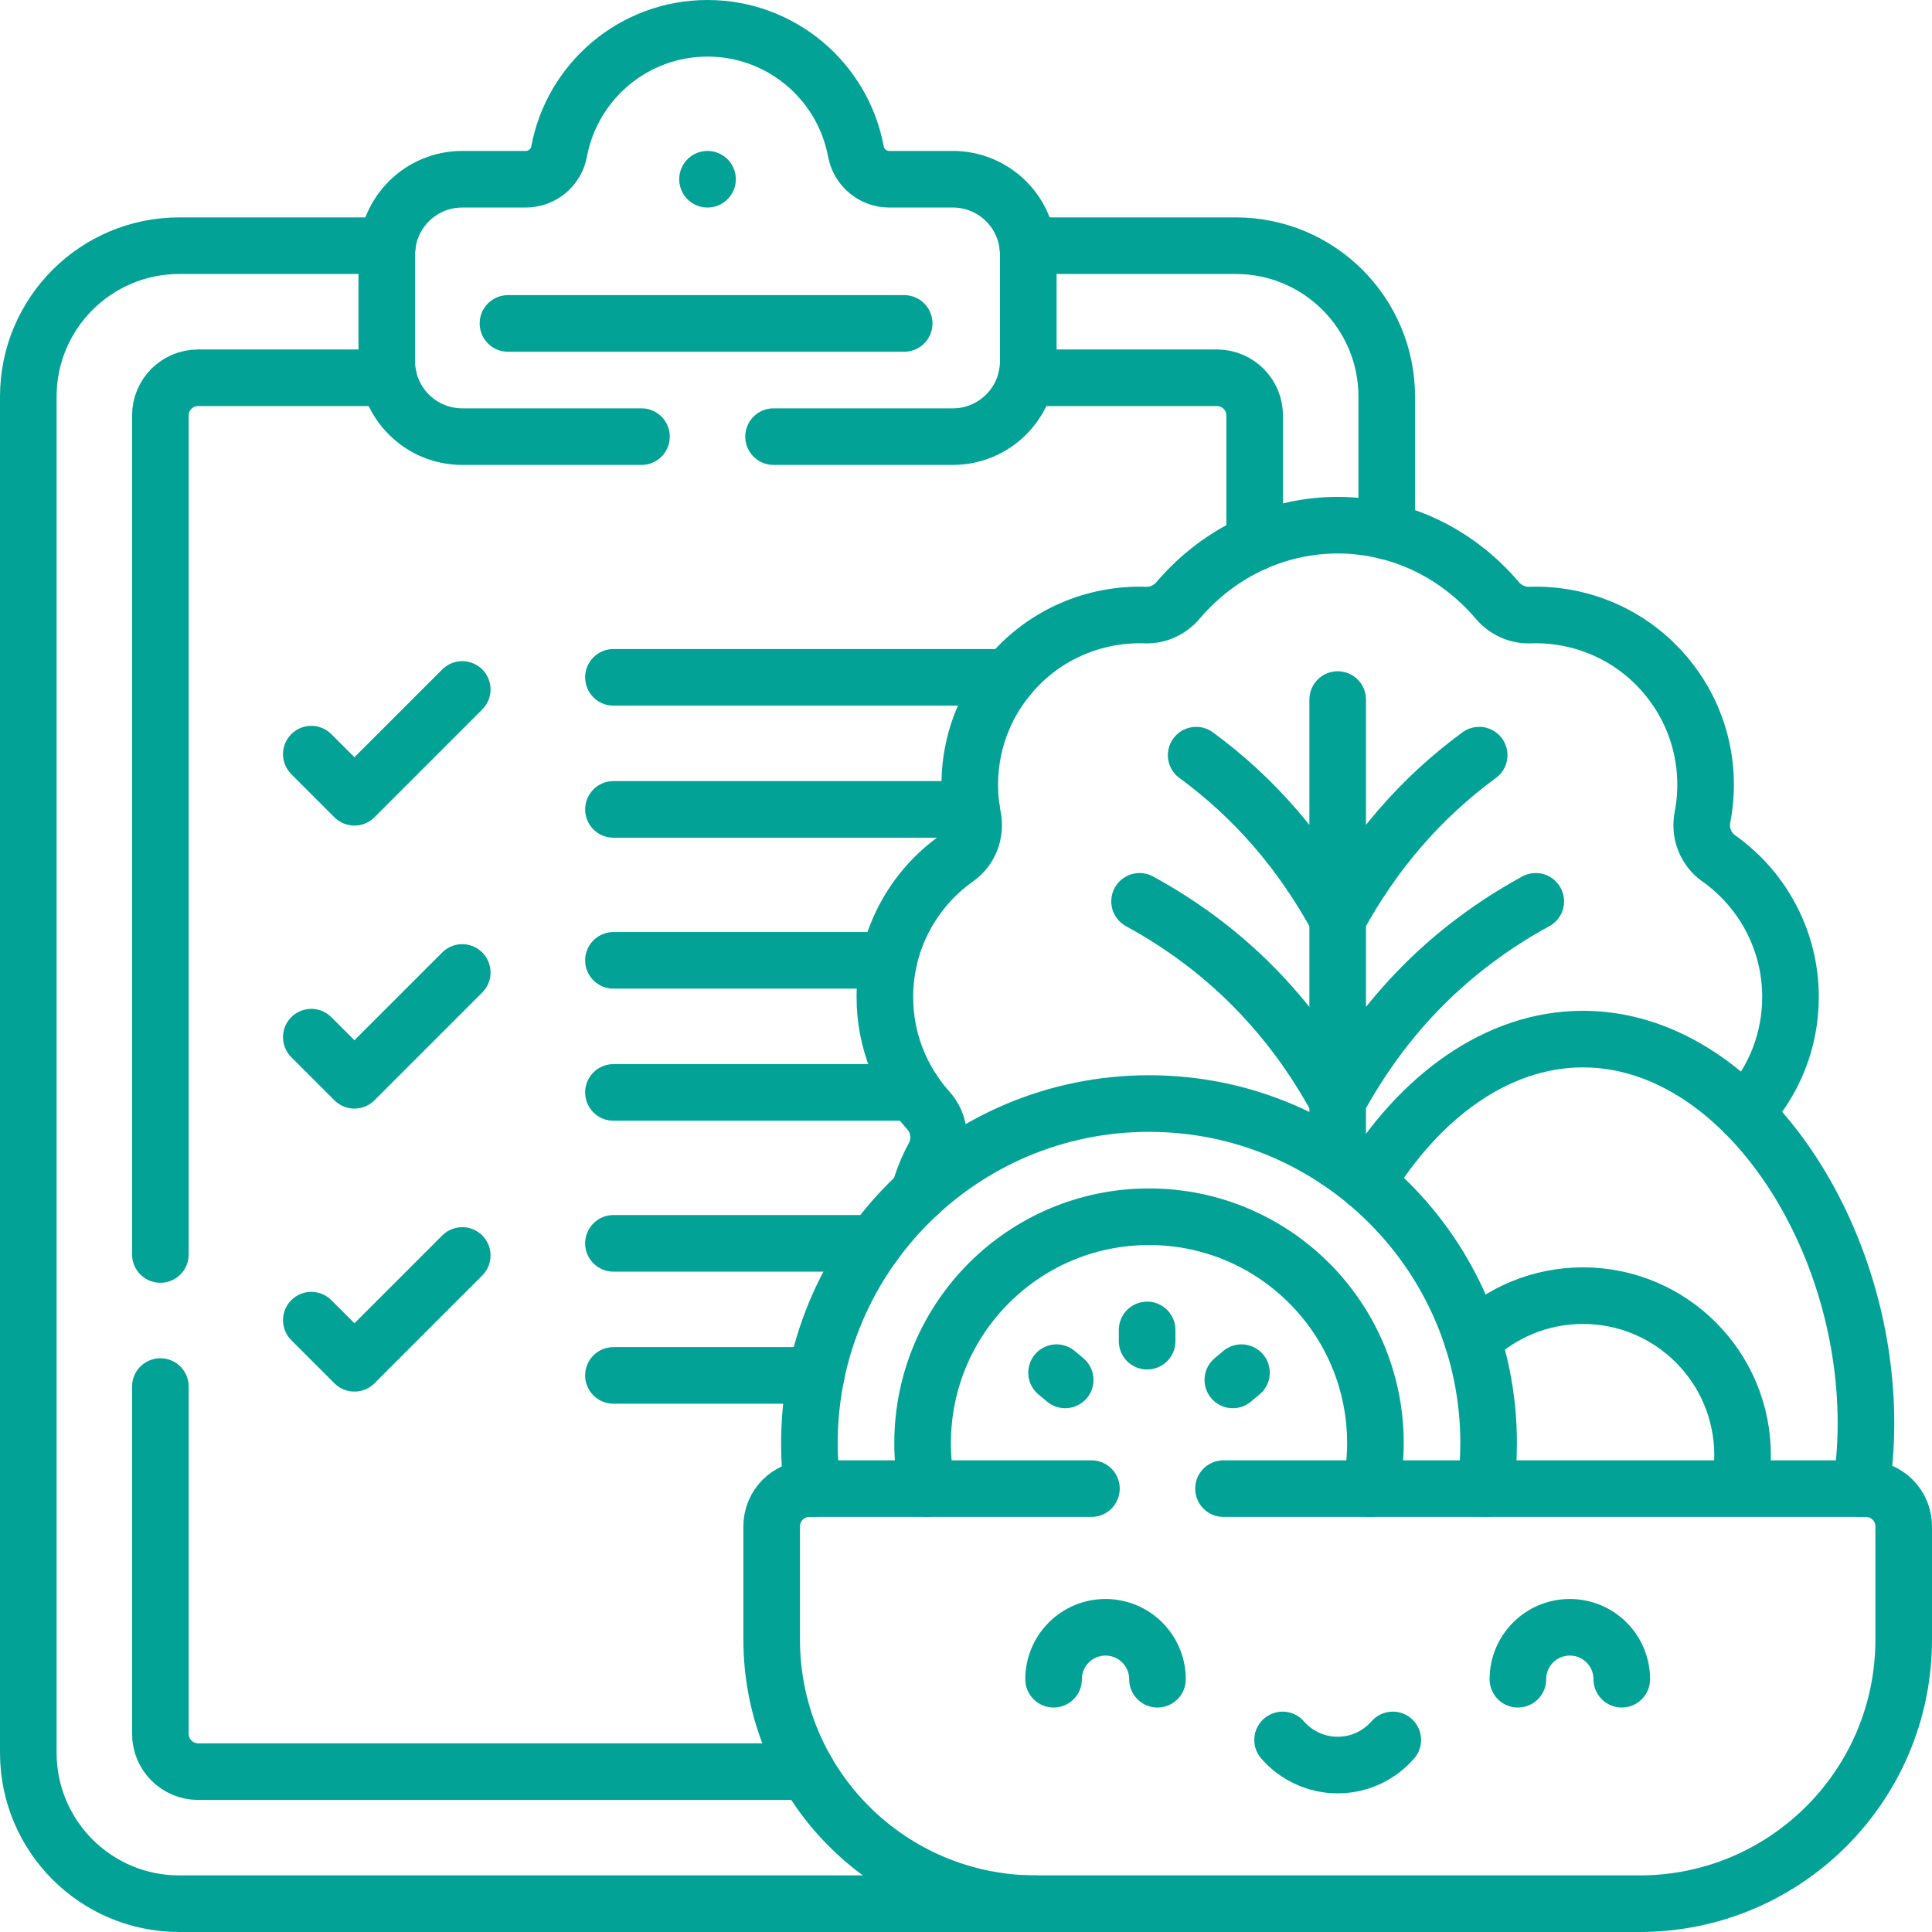
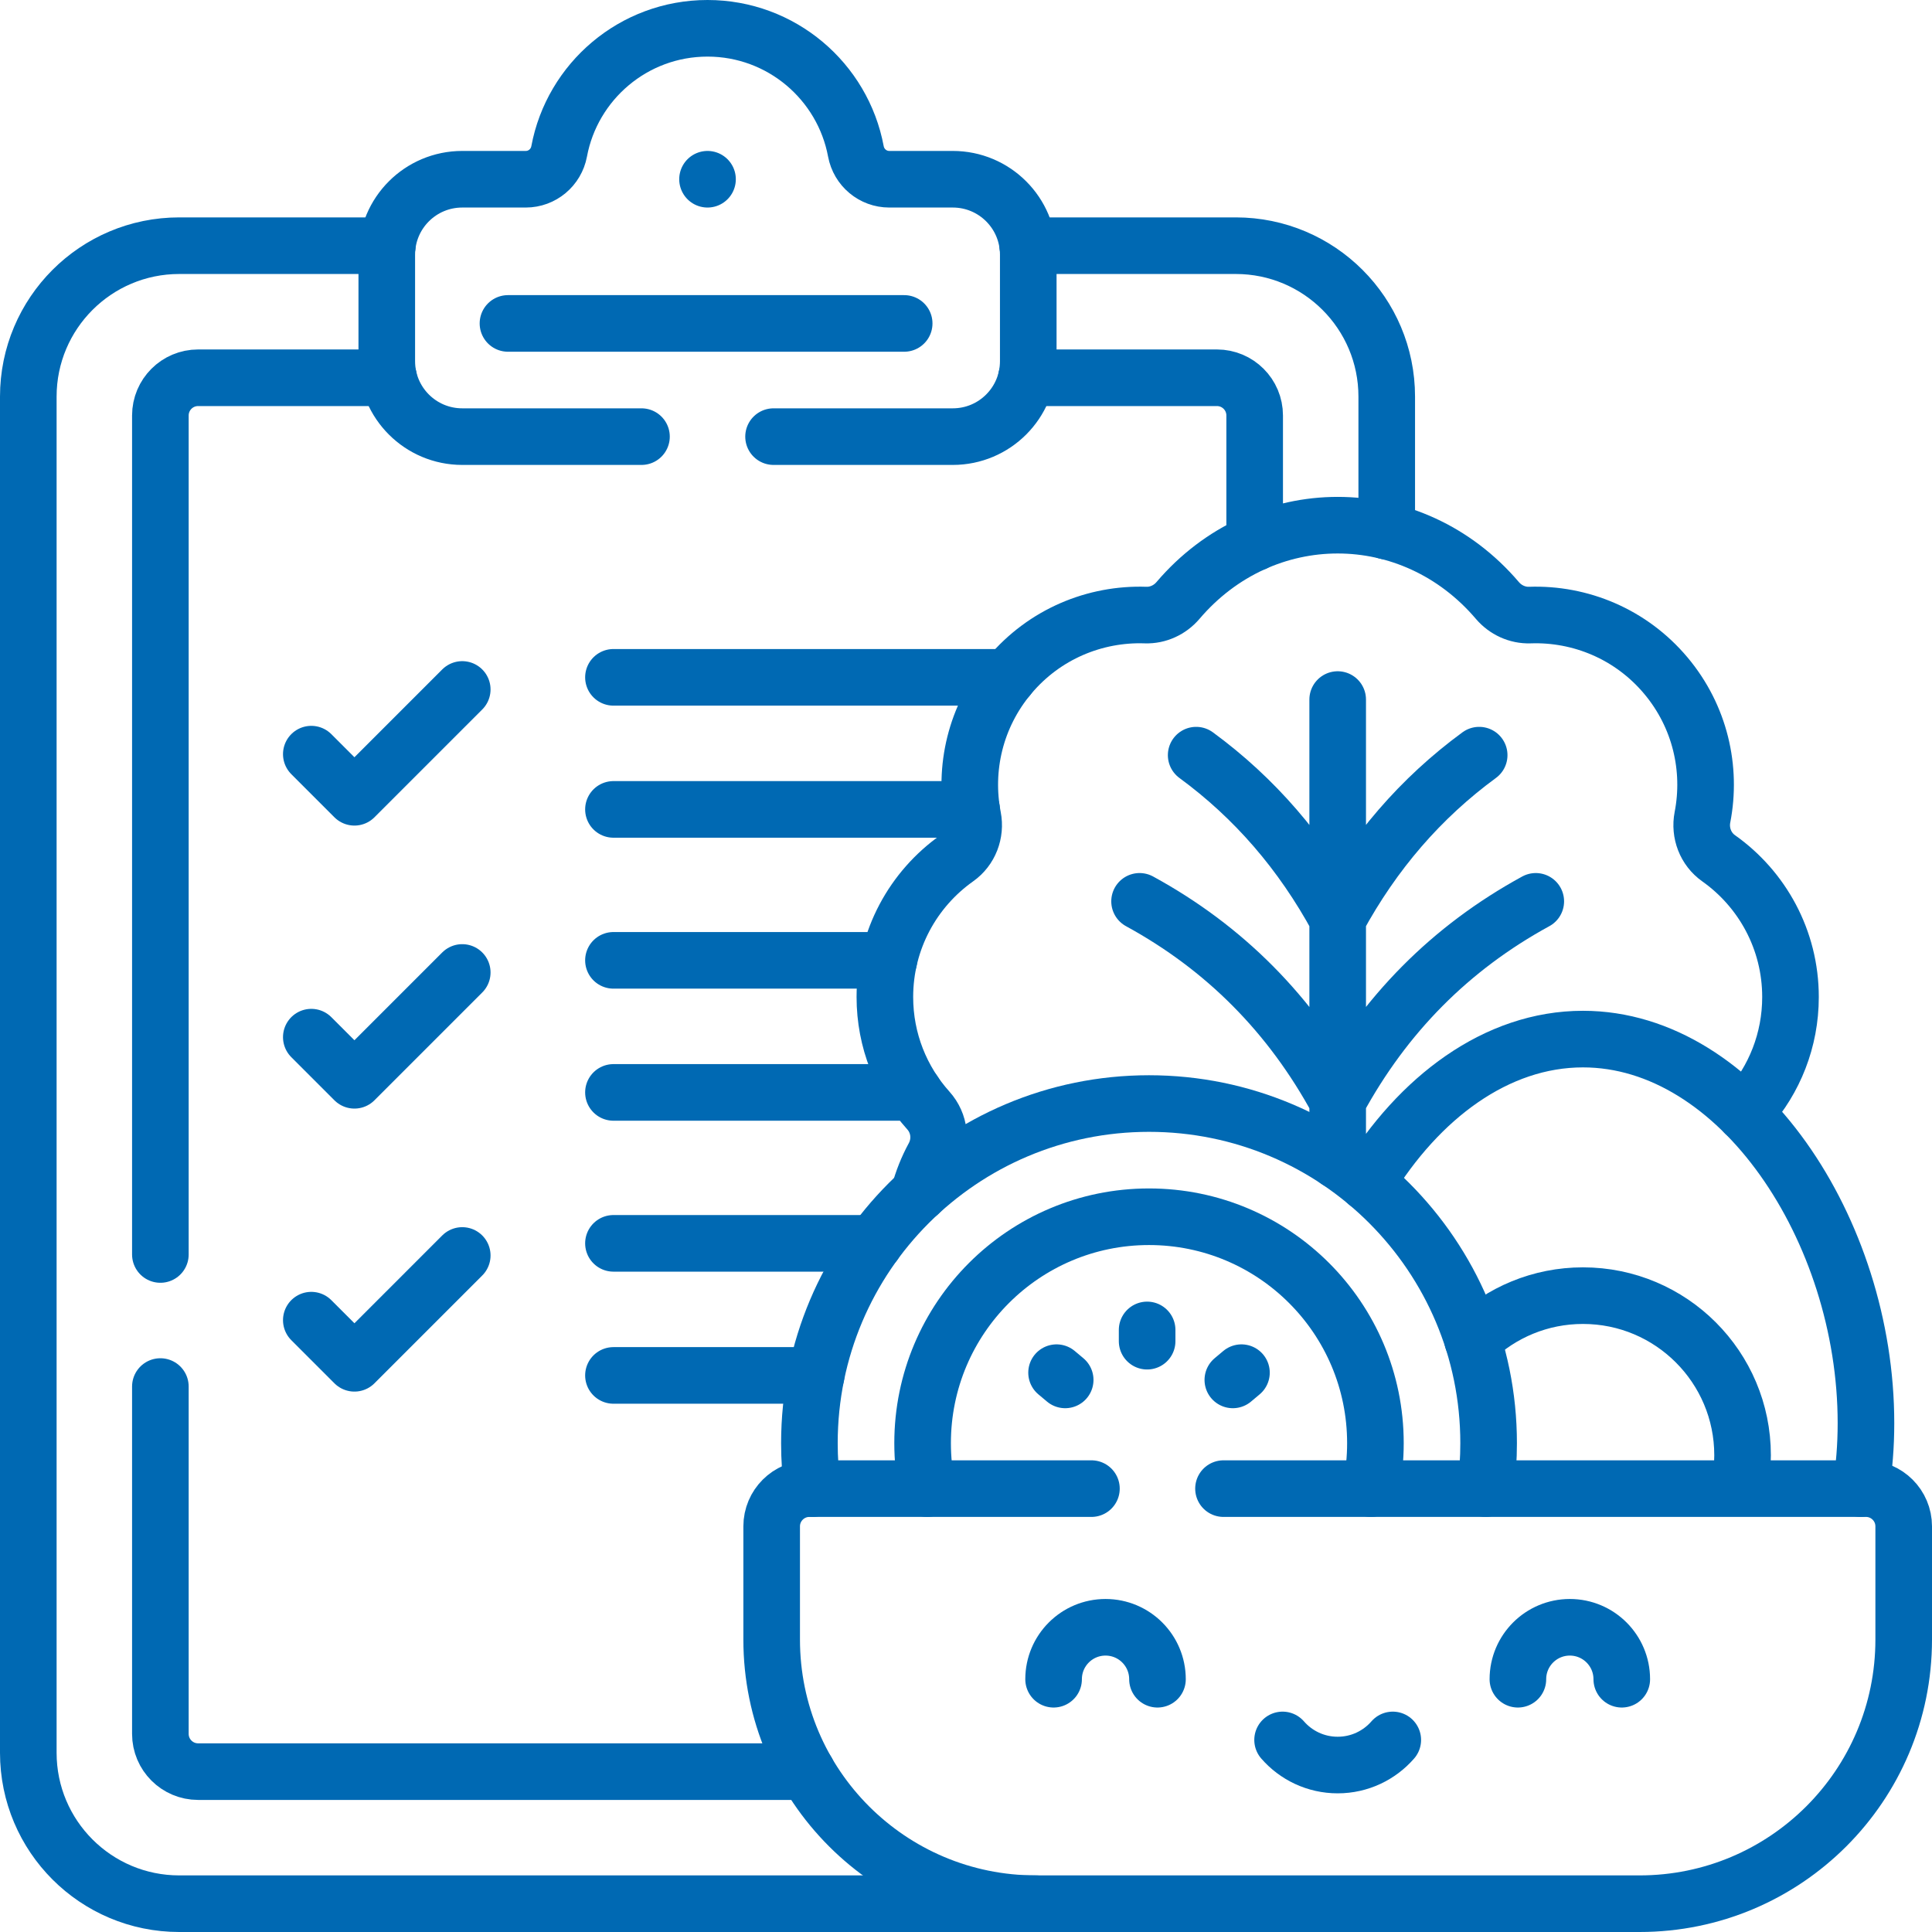
<svg xmlns="http://www.w3.org/2000/svg" version="1.1" width="512" height="512" x="0" y="0" viewBox="0 0 512 512" style="enable-background:new 0 0 512 512" xml:space="preserve" class="">
  <g>
-     <path d="M102.65 65.11H47.5c-22.091 0-40 17.909-40 40V464.5c0 22.091 17.909 40 40 40h227M272.35 65.11h55.15c22.091 0 40 17.909 40 40v35.66" style="stroke-width:15;stroke-linecap:round;stroke-linejoin:round;stroke-miterlimit:10;" fill="none" stroke="#03A297" stroke-width="15" stroke-linecap="round" stroke-linejoin="round" stroke-miterlimit="10" data-original="#000000" class="" opacity="1" />
-     <path d="M42.5 367.45v92.05c0 5.52 4.48 10 10 10h161.37M42.5 332.45V110.11c0-5.53 4.48-10 10-10h50.49" style="stroke-width:15;stroke-linecap:round;stroke-linejoin:round;stroke-miterlimit:10;" fill="none" stroke="#03A297" stroke-width="15" stroke-linecap="round" stroke-linejoin="round" stroke-miterlimit="10" data-original="#000000" class="" opacity="1" />
-     <path d="M205 115.71h47.5c11.05 0 20-8.95 20-20V67.5c0-11.05-8.95-20-20-20h-16.83c-4.35 0-8.05-3.11-8.85-7.38C223.36 21.56 207.07 7.5 187.5 7.5s-35.86 14.06-39.32 32.62c-.8 4.27-4.5 7.38-8.85 7.38H122.5c-11.05 0-20 8.95-20 20v28.21c0 11.05 8.95 20 20 20H170M134.617 85.712h105M187.5 47.5h0" style="stroke-width:15;stroke-linecap:round;stroke-linejoin:round;stroke-miterlimit:10;" fill="none" stroke="#03A297" stroke-width="15" stroke-linecap="round" stroke-linejoin="round" stroke-miterlimit="10" data-original="#000000" class="" opacity="1" />
-     <path d="M272.01 100.11h50.49c5.52 0 10 4.47 10 10v33.74M93.929 211.286 82.5 199.857M93.929 211.286l28.571-28.572M267.16 179.5H162.57M257.48 214.5h-94.91M93.929 286.286 82.5 274.857M93.929 286.286l28.571-28.572M235.55 254.5h-72.98M242.27 289.5h-79.7M93.929 361.286 82.5 349.857M93.929 361.286l28.571-28.572M231.72 329.5h-69.15M216.29 364.5h-53.72M306.743 445.012c0-7.602-6.163-13.765-13.765-13.765s-13.765 6.163-13.765 13.765M402.257 445.012c0-7.602 6.163-13.765 13.765-13.765s13.765 6.163 13.765 13.765M339.899 461.101c3.55 4.074 8.773 6.652 14.601 6.652 5.828 0 11.051-2.578 14.601-6.652" style="stroke-width:15;stroke-linecap:round;stroke-linejoin:round;stroke-miterlimit:10;" fill="none" stroke="#03A297" stroke-width="15" stroke-linecap="round" stroke-linejoin="round" stroke-miterlimit="10" data-original="#000000" class="" opacity="1" />
-     <path d="M243.57 316.22c.9-3.37 2.2-6.63 3.86-9.69 2.17-3.99 1.63-8.86-1.41-12.24-7.16-7.97-11.52-18.51-11.52-30.07 0-15.19 7.53-28.62 19.05-36.77 3.45-2.44 5.09-6.72 4.28-10.87-2.5-12.87.62-26.71 9.7-37.53 9.26-11.04 22.69-16.51 36.05-16.05 3.31.11 6.46-1.36 8.6-3.87 22.66-26.6 61.98-26.6 84.64 0 2.14 2.51 5.29 3.98 8.6 3.87 13.36-.46 26.79 5.01 36.05 16.05 9.08 10.82 12.2 24.66 9.7 37.53-.81 4.15.83 8.43 4.28 10.87 11.52 8.15 19.05 21.58 19.05 36.77 0 11.45-4.27 21.89-11.31 29.83-.28.32-.55.65-.79 1" style="stroke-width:15;stroke-linecap:round;stroke-linejoin:round;stroke-miterlimit:10;" fill="none" stroke="#03A297" stroke-width="15" stroke-linecap="round" stroke-linejoin="round" stroke-miterlimit="10" data-original="#000000" class="" opacity="1" />
-     <path d="M354.497 243.497c9.54-17.58 22.035-32.04 37.5-43.373M354.497 291.756c12.45-22.95 29.955-40.583 52.5-52.89M316.997 200.124c15.465 11.333 27.96 25.793 37.5 43.373M301.997 238.866c22.545 12.308 40.05 29.94 52.5 52.89M354.5 185.39v122.22M362.27 313.44c13.75-22.55 34.29-38.07 57.23-38.07 41.42 0 75 50.6 75 101.77 0 6.06-.47 11.85-1.37 17.36" style="stroke-width:15;stroke-linecap:round;stroke-linejoin:round;stroke-miterlimit:10;" fill="none" stroke="#03A297" stroke-width="15" stroke-linecap="round" stroke-linejoin="round" stroke-miterlimit="10" data-original="#000000" class="" opacity="1" />
-     <path d="M390.26 355.1c7.59-7.27 17.9-11.74 29.24-11.74 23.36 0 42.3 18.94 42.3 42.3 0 3.03-.32 5.99-.93 8.84M324.24 394.5H494.5c5.52 0 10 4.48 10 10v30c0 38.66-31.34 70-70 70h-160c-38.66 0-70-31.34-70-70v-30c0-5.52 4.48-10 10-10h74.74" style="stroke-width:15;stroke-linecap:round;stroke-linejoin:round;stroke-miterlimit:10;" fill="none" stroke="#03A297" stroke-width="15" stroke-linecap="round" stroke-linejoin="round" stroke-miterlimit="10" data-original="#000000" class="" opacity="1" />
-     <path d="M393.7 394.5c.53-3.94.8-7.96.8-12.05 0-49.71-40.29-90-90-90s-90 40.29-90 90c0 4.09.27 8.11.8 12.05" style="stroke-width:15;stroke-linecap:round;stroke-linejoin:round;stroke-miterlimit:10;" fill="none" stroke="#03A297" stroke-width="15" stroke-linecap="round" stroke-linejoin="round" stroke-miterlimit="10" data-original="#000000" class="" opacity="1" />
-     <path d="M363.29 394.5a60.5 60.5 0 0 0 1.21-12.05c0-33.14-26.86-60-60-60s-60 26.86-60 60c0 4.13.42 8.16 1.21 12.05M304 355.429v-2.984M326.714 365.689l2.286-1.918M282.286 365.689 280 363.771" style="stroke-width:15;stroke-linecap:round;stroke-linejoin:round;stroke-miterlimit:10;" fill="none" stroke="#03A297" stroke-width="15" stroke-linecap="round" stroke-linejoin="round" stroke-miterlimit="10" data-original="#000000" class="" opacity="1" />
+     <path d="M102.65 65.11H47.5c-22.091 0-40 17.909-40 40V464.5c0 22.091 17.909 40 40 40h227M272.35 65.11h55.15c22.091 0 40 17.909 40 40v35.66" style="stroke-width:15;stroke-linecap:round;stroke-linejoin:round;stroke-miterlimit:10;" fill="none" stroke="#0069b3" stroke-width="15" stroke-linecap="round" stroke-linejoin="round" stroke-miterlimit="10" data-original="#000000" class="" opacity="1" />
+     <path d="M42.5 367.45v92.05c0 5.52 4.48 10 10 10h161.37M42.5 332.45V110.11c0-5.53 4.48-10 10-10h50.49" style="stroke-width:15;stroke-linecap:round;stroke-linejoin:round;stroke-miterlimit:10;" fill="none" stroke="#0069b3" stroke-width="15" stroke-linecap="round" stroke-linejoin="round" stroke-miterlimit="10" data-original="#000000" class="" opacity="1" />
+     <path d="M205 115.71h47.5c11.05 0 20-8.95 20-20V67.5c0-11.05-8.95-20-20-20h-16.83c-4.35 0-8.05-3.11-8.85-7.38C223.36 21.56 207.07 7.5 187.5 7.5s-35.86 14.06-39.32 32.62c-.8 4.27-4.5 7.38-8.85 7.38H122.5c-11.05 0-20 8.95-20 20v28.21c0 11.05 8.95 20 20 20H170M134.617 85.712h105M187.5 47.5h0" style="stroke-width:15;stroke-linecap:round;stroke-linejoin:round;stroke-miterlimit:10;" fill="none" stroke="#0069b3" stroke-width="15" stroke-linecap="round" stroke-linejoin="round" stroke-miterlimit="10" data-original="#000000" class="" opacity="1" />
+     <path d="M272.01 100.11h50.49c5.52 0 10 4.47 10 10v33.74M93.929 211.286 82.5 199.857M93.929 211.286l28.571-28.572M267.16 179.5H162.57M257.48 214.5h-94.91M93.929 286.286 82.5 274.857M93.929 286.286l28.571-28.572M235.55 254.5h-72.98M242.27 289.5h-79.7M93.929 361.286 82.5 349.857M93.929 361.286l28.571-28.572M231.72 329.5h-69.15M216.29 364.5h-53.72M306.743 445.012c0-7.602-6.163-13.765-13.765-13.765s-13.765 6.163-13.765 13.765M402.257 445.012c0-7.602 6.163-13.765 13.765-13.765s13.765 6.163 13.765 13.765M339.899 461.101c3.55 4.074 8.773 6.652 14.601 6.652 5.828 0 11.051-2.578 14.601-6.652" style="stroke-width:15;stroke-linecap:round;stroke-linejoin:round;stroke-miterlimit:10;" fill="none" stroke="#0069b3" stroke-width="15" stroke-linecap="round" stroke-linejoin="round" stroke-miterlimit="10" data-original="#000000" class="" opacity="1" />
+     <path d="M243.57 316.22c.9-3.37 2.2-6.63 3.86-9.69 2.17-3.99 1.63-8.86-1.41-12.24-7.16-7.97-11.52-18.51-11.52-30.07 0-15.19 7.53-28.62 19.05-36.77 3.45-2.44 5.09-6.72 4.28-10.87-2.5-12.87.62-26.71 9.7-37.53 9.26-11.04 22.69-16.51 36.05-16.05 3.31.11 6.46-1.36 8.6-3.87 22.66-26.6 61.98-26.6 84.64 0 2.14 2.51 5.29 3.98 8.6 3.87 13.36-.46 26.79 5.01 36.05 16.05 9.08 10.82 12.2 24.66 9.7 37.53-.81 4.15.83 8.43 4.28 10.87 11.52 8.15 19.05 21.58 19.05 36.77 0 11.45-4.27 21.89-11.31 29.83-.28.32-.55.65-.79 1" style="stroke-width:15;stroke-linecap:round;stroke-linejoin:round;stroke-miterlimit:10;" fill="none" stroke="#0069b3" stroke-width="15" stroke-linecap="round" stroke-linejoin="round" stroke-miterlimit="10" data-original="#000000" class="" opacity="1" />
+     <path d="M354.497 243.497c9.54-17.58 22.035-32.04 37.5-43.373M354.497 291.756c12.45-22.95 29.955-40.583 52.5-52.89M316.997 200.124c15.465 11.333 27.96 25.793 37.5 43.373M301.997 238.866c22.545 12.308 40.05 29.94 52.5 52.89M354.5 185.39v122.22M362.27 313.44c13.75-22.55 34.29-38.07 57.23-38.07 41.42 0 75 50.6 75 101.77 0 6.06-.47 11.85-1.37 17.36" style="stroke-width:15;stroke-linecap:round;stroke-linejoin:round;stroke-miterlimit:10;" fill="none" stroke="#0069b3" stroke-width="15" stroke-linecap="round" stroke-linejoin="round" stroke-miterlimit="10" data-original="#000000" class="" opacity="1" />
+     <path d="M390.26 355.1c7.59-7.27 17.9-11.74 29.24-11.74 23.36 0 42.3 18.94 42.3 42.3 0 3.03-.32 5.99-.93 8.84M324.24 394.5H494.5c5.52 0 10 4.48 10 10v30c0 38.66-31.34 70-70 70h-160c-38.66 0-70-31.34-70-70v-30c0-5.52 4.48-10 10-10h74.74" style="stroke-width:15;stroke-linecap:round;stroke-linejoin:round;stroke-miterlimit:10;" fill="none" stroke="#0069b3" stroke-width="15" stroke-linecap="round" stroke-linejoin="round" stroke-miterlimit="10" data-original="#000000" class="" opacity="1" />
+     <path d="M393.7 394.5c.53-3.94.8-7.96.8-12.05 0-49.71-40.29-90-90-90s-90 40.29-90 90c0 4.09.27 8.11.8 12.05" style="stroke-width:15;stroke-linecap:round;stroke-linejoin:round;stroke-miterlimit:10;" fill="none" stroke="#0069b3" stroke-width="15" stroke-linecap="round" stroke-linejoin="round" stroke-miterlimit="10" data-original="#000000" class="" opacity="1" />
+     <path d="M363.29 394.5a60.5 60.5 0 0 0 1.21-12.05c0-33.14-26.86-60-60-60s-60 26.86-60 60c0 4.13.42 8.16 1.21 12.05M304 355.429v-2.984M326.714 365.689l2.286-1.918M282.286 365.689 280 363.771" style="stroke-width:15;stroke-linecap:round;stroke-linejoin:round;stroke-miterlimit:10;" fill="none" stroke="#0069b3" stroke-width="15" stroke-linecap="round" stroke-linejoin="round" stroke-miterlimit="10" data-original="#000000" class="" opacity="1" />
  </g>
</svg>
